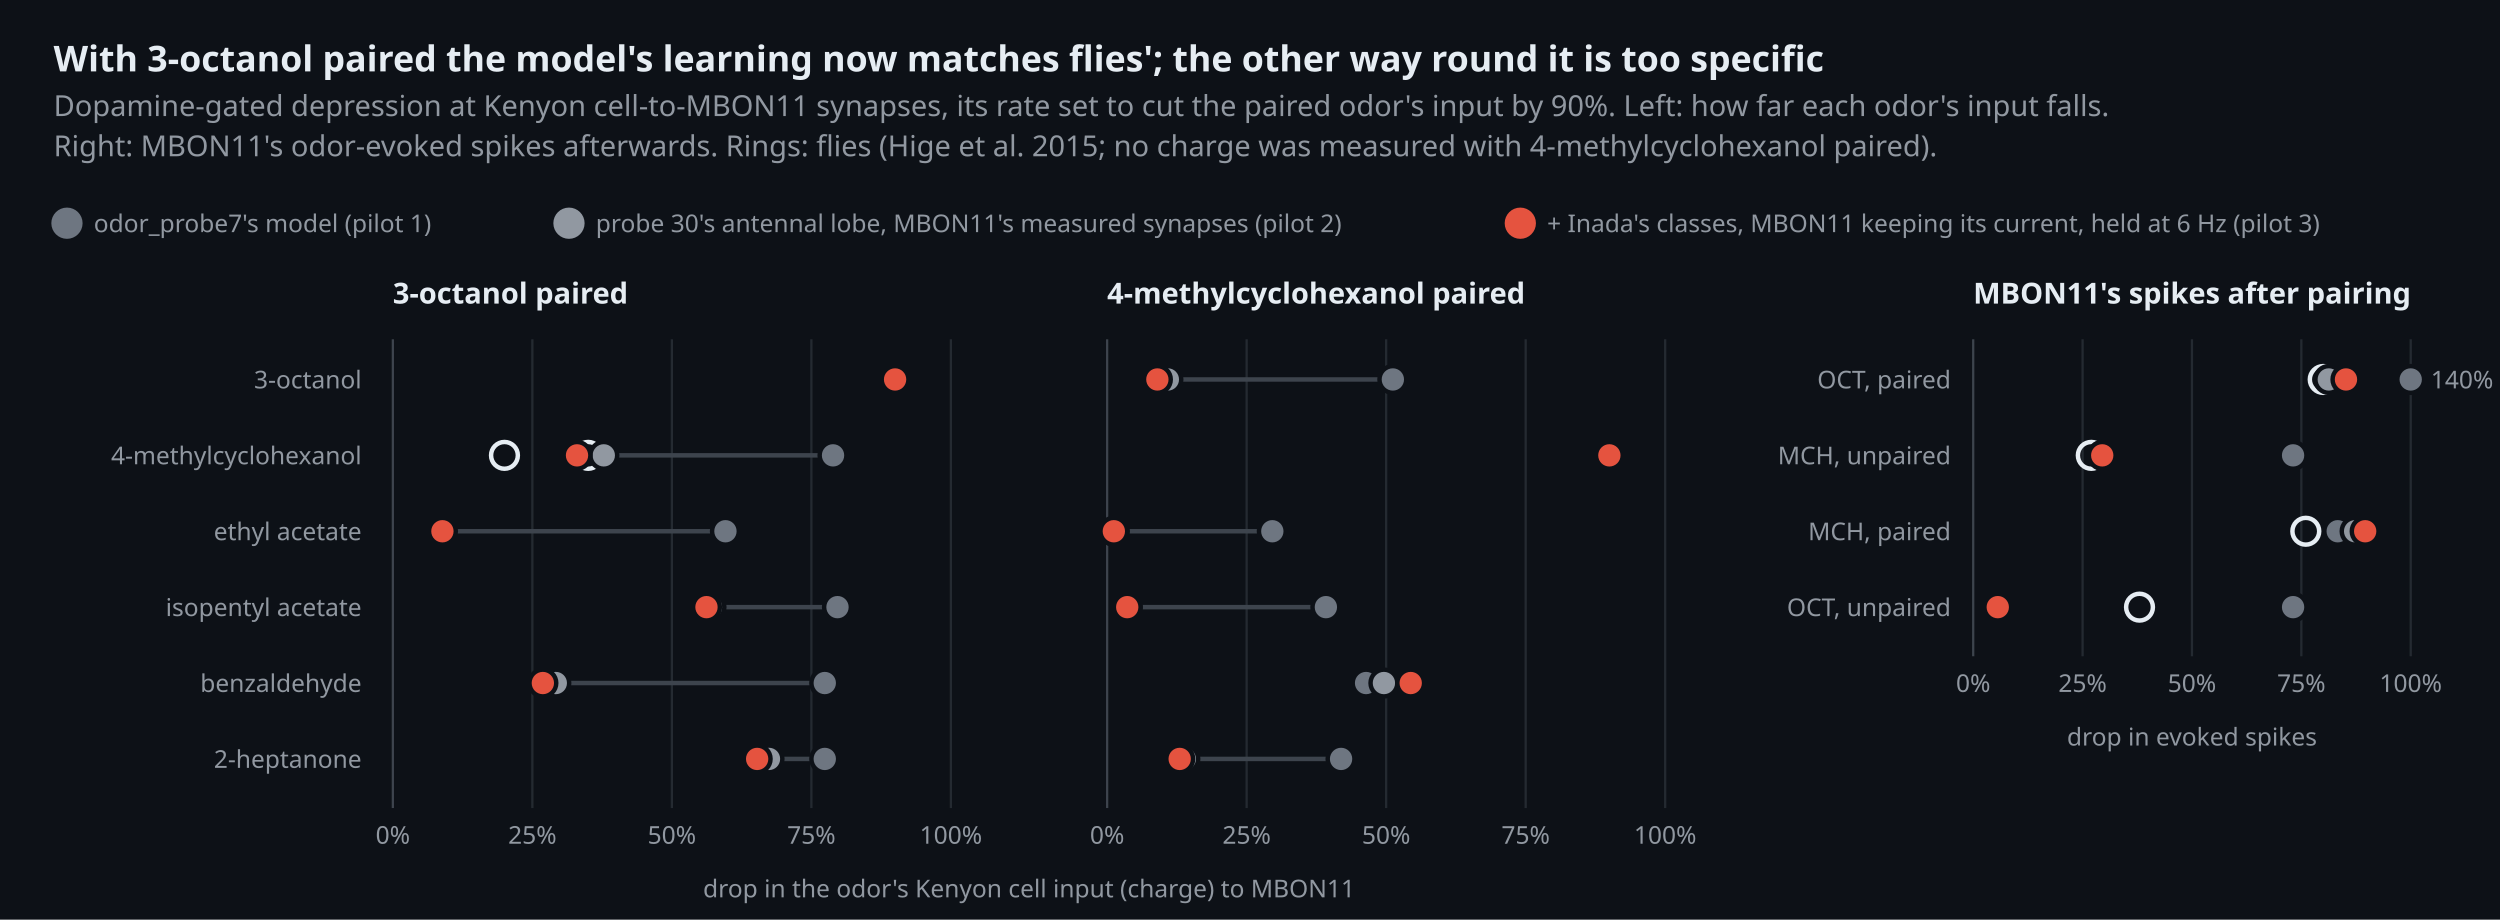
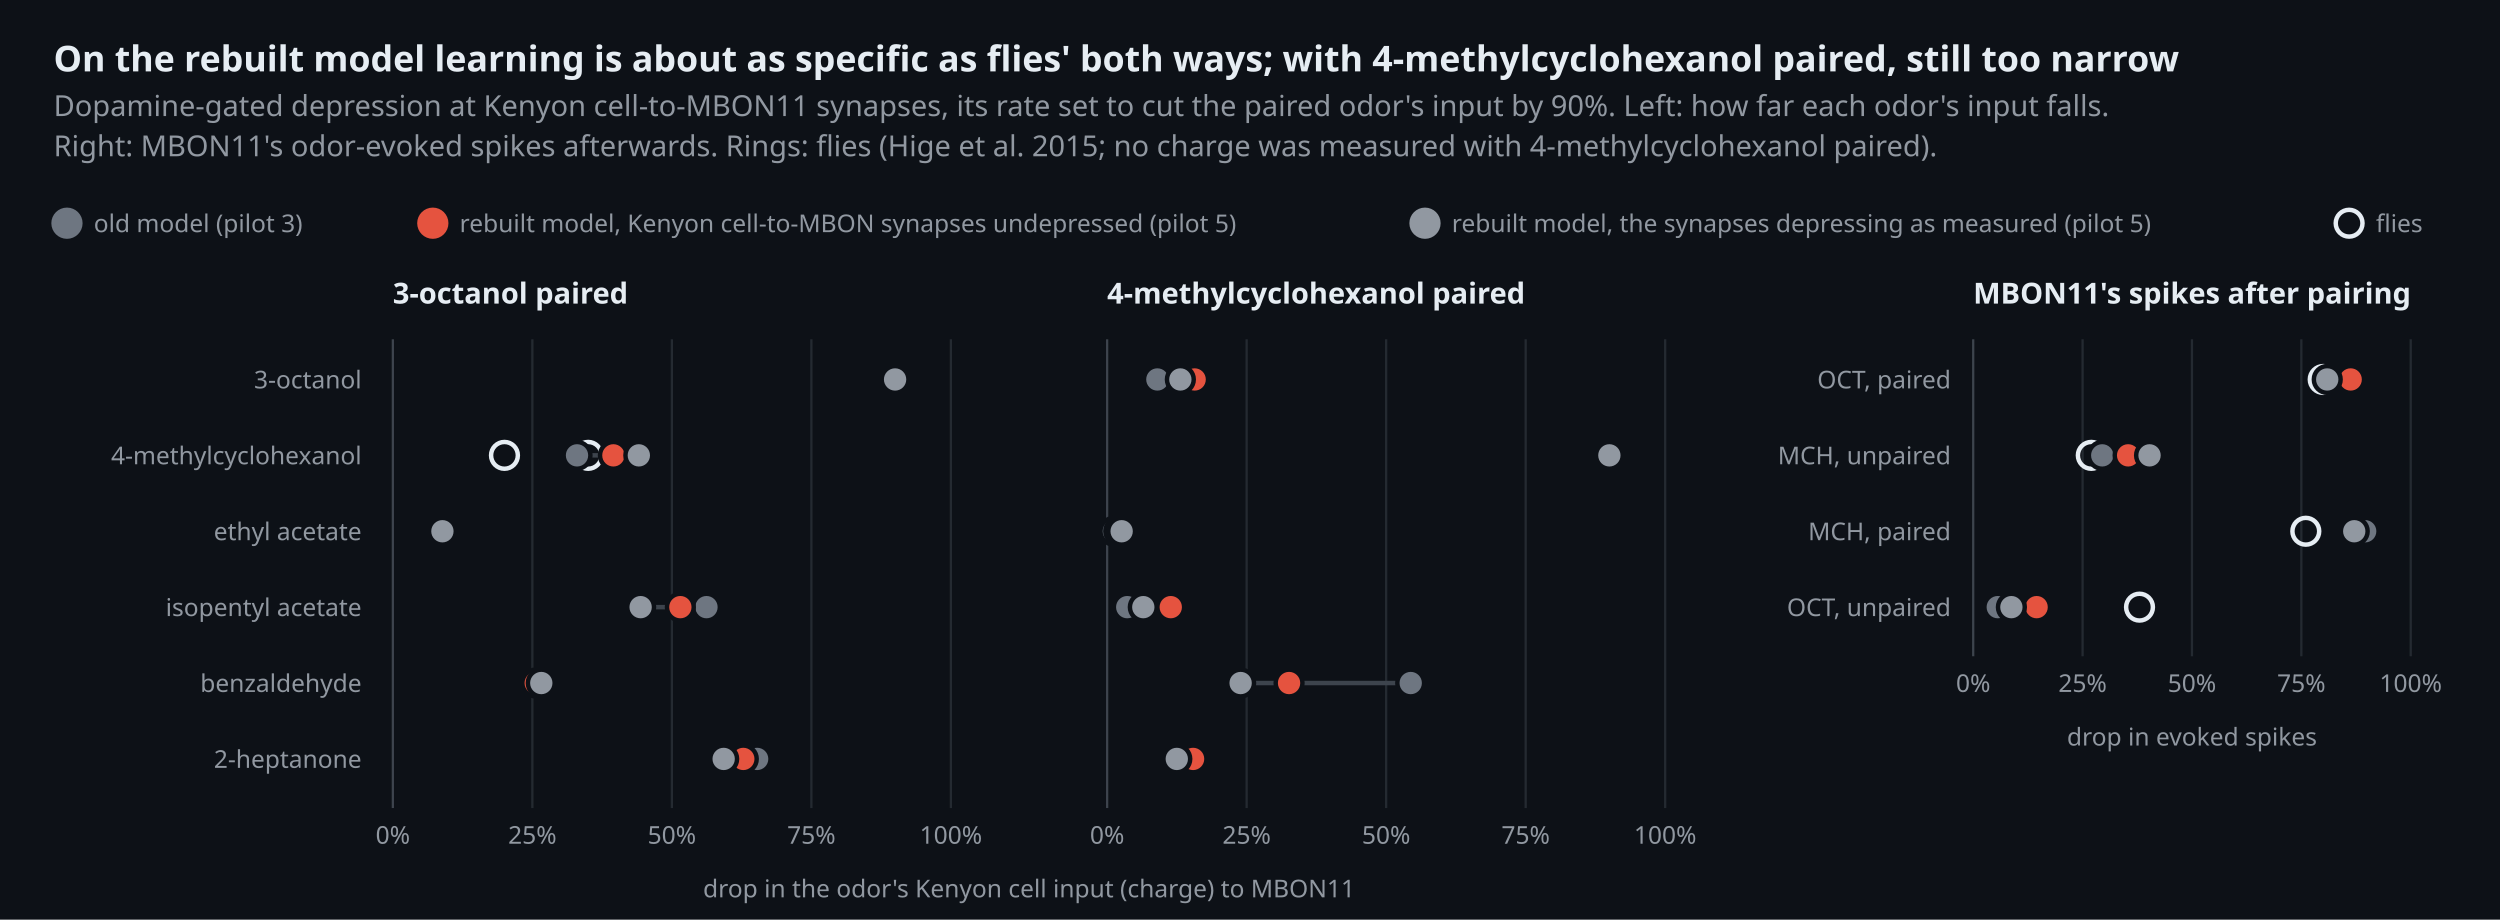
<svg xmlns="http://www.w3.org/2000/svg" width="1120" height="412" viewBox="0 0 1120 412" role="img" aria-labelledby="t">
  <style>
    text { font-family: -apple-system, BlinkMacSystemFont, 'Segoe UI', 'Noto Sans', Helvetica, Arial, sans-serif; }
    .lab { font-size: 16px; font-weight: 600; fill: #e6edf3; }
    .val { font-size: 13px; font-weight: 600; fill: #e6edf3; }
    .note { font-size: 13px; fill: #9198a1; }
    .tick { font-size: 11px; fill: #9198a1; }
    </style>
  <rect width="1120" height="412" fill="#0d1117" />
-   <text x="24.0" y="32.0" class="lab" text-anchor="start">With 3-octanol paired the model's learning now matches flies'; the other way round it is too specific</text>
+   <text x="24.0" y="32.0" class="lab" text-anchor="start">On the rebuilt model learning is about as specific as flies' both ways; with 4-methylcyclohexanol paired, still too narrow</text>
  <text x="24.0" y="52.0" class="note" text-anchor="start">Dopamine-gated depression at Kenyon cell-to-MBON11 synapses, its rate set to cut the paired odor's input by 90%. Left: how far each odor's input falls.</text>
  <text x="24.0" y="70.0" class="note" text-anchor="start">Right: MBON11's odor-evoked spikes afterwards. Rings: flies (Hige et al. 2015; no charge was measured with 4-methylcyclohexanol paired).</text>
  <circle cx="30" cy="100" r="6" fill="#6e7681" stroke="#6e7681" stroke-width="2" />
-   <text x="42.0" y="104.0" class="tick" text-anchor="start">odor_probe7's model (pilot 1)</text>
-   <circle cx="254.9" cy="100" r="6" fill="#9198a1" stroke="#9198a1" stroke-width="2" />
-   <text x="266.9" y="104.0" class="tick" text-anchor="start">probe 30's antennal lobe, MBON11's measured synapses (pilot 2)</text>
-   <circle cx="681.1" cy="100" r="6" fill="#e5533f" stroke="#e5533f" stroke-width="2" />
-   <text x="693.1" y="104.0" class="tick" text-anchor="start">+ Inada's classes, MBON11 keeping its current, held at 6 Hz (pilot 3)</text>
-   <circle cx="1150.0" cy="100" r="6" fill="none" stroke="#e6edf3" stroke-width="2" />
-   <text x="1162.0" y="104.0" class="tick" text-anchor="start">flies</text>
+   <text x="42.0" y="104.0" class="tick" text-anchor="start">old model (pilot 3)</text>
+   <circle cx="193.9" cy="100" r="6" fill="#e5533f" stroke="#e5533f" stroke-width="2" />
+   <text x="205.9" y="104.0" class="tick" text-anchor="start">rebuilt model, Kenyon cell-to-MBON synapses undepressed (pilot 5)</text>
+   <circle cx="638.4" cy="100" r="6" fill="#9198a1" stroke="#9198a1" stroke-width="2" />
+   <text x="650.4" y="104.0" class="tick" text-anchor="start">rebuilt model, the synapses depressing as measured (pilot 5)</text>
+   <circle cx="1052.4" cy="100" r="6" fill="none" stroke="#e6edf3" stroke-width="2" />
+   <text x="1064.4" y="104.0" class="tick" text-anchor="start">flies</text>
  <text x="176.0" y="136.0" class="val" text-anchor="start">3-octanol paired</text>
  <line x1="176.0" y1="152" x2="176.0" y2="362" stroke="#3d444d" stroke-opacity="1" />
  <text x="176.0" y="378.0" class="tick" text-anchor="middle">0%</text>
  <line x1="238.5" y1="152" x2="238.5" y2="362" stroke="#3d444d" stroke-opacity="0.5" />
  <text x="238.5" y="378.0" class="tick" text-anchor="middle">25%</text>
  <line x1="301.0" y1="152" x2="301.0" y2="362" stroke="#3d444d" stroke-opacity="0.5" />
  <text x="301.0" y="378.0" class="tick" text-anchor="middle">50%</text>
  <line x1="363.5" y1="152" x2="363.5" y2="362" stroke="#3d444d" stroke-opacity="0.5" />
  <text x="363.5" y="378.0" class="tick" text-anchor="middle">75%</text>
  <line x1="426.0" y1="152" x2="426.0" y2="362" stroke="#3d444d" stroke-opacity="0.5" />
  <text x="426.0" y="378.0" class="tick" text-anchor="middle">100%</text>
  <text x="162.0" y="174.0" class="tick" text-anchor="end">3-octanol</text>
  <line x1="401.0" y1="170" x2="401.0" y2="170" stroke="#3d444d" stroke-width="2" />
  <circle cx="401.0" cy="170.0" r="6" fill="#6e7681" stroke="#0d1117" stroke-width="2" />
+   <circle cx="401.0" cy="170.0" r="6" fill="#e5533f" stroke="#0d1117" stroke-width="2" />
  <circle cx="401.0" cy="170.0" r="6" fill="#9198a1" stroke="#0d1117" stroke-width="2" />
-   <circle cx="401.0" cy="170.0" r="6" fill="#e5533f" stroke="#0d1117" stroke-width="2" />
  <text x="162.0" y="208.0" class="tick" text-anchor="end">4-methylcyclohexanol</text>
-   <line x1="258.5" y1="204" x2="373.2" y2="204" stroke="#3d444d" stroke-width="2" />
+   <line x1="258.5" y1="204" x2="286.2" y2="204" stroke="#3d444d" stroke-width="2" />
  <circle cx="226.0" cy="204.0" r="6" fill="none" stroke="#e6edf3" stroke-width="2" />
  <circle cx="263.5" cy="204.0" r="6" fill="none" stroke="#e6edf3" stroke-width="2" />
-   <circle cx="373.2" cy="204.0" r="6" fill="#6e7681" stroke="#0d1117" stroke-width="2" />
-   <circle cx="270.5" cy="204.0" r="6" fill="#9198a1" stroke="#0d1117" stroke-width="2" />
-   <circle cx="258.5" cy="204.0" r="6" fill="#e5533f" stroke="#0d1117" stroke-width="2" />
+   <circle cx="258.5" cy="204.0" r="6" fill="#6e7681" stroke="#0d1117" stroke-width="2" />
+   <circle cx="274.8" cy="204.0" r="6" fill="#e5533f" stroke="#0d1117" stroke-width="2" />
+   <circle cx="286.2" cy="204.0" r="6" fill="#9198a1" stroke="#0d1117" stroke-width="2" />
  <text x="162.0" y="242.0" class="tick" text-anchor="end">ethyl acetate</text>
-   <line x1="197.8" y1="238" x2="325.0" y2="238" stroke="#3d444d" stroke-width="2" />
-   <circle cx="325.0" cy="238.0" r="6" fill="#6e7681" stroke="#0d1117" stroke-width="2" />
-   <circle cx="197.8" cy="238.0" r="6" fill="#9198a1" stroke="#0d1117" stroke-width="2" />
-   <circle cx="198.2" cy="238.0" r="6" fill="#e5533f" stroke="#0d1117" stroke-width="2" />
+   <line x1="198.2" y1="238" x2="198.8" y2="238" stroke="#3d444d" stroke-width="2" />
+   <circle cx="198.2" cy="238.0" r="6" fill="#6e7681" stroke="#0d1117" stroke-width="2" />
+   <circle cx="198.8" cy="238.0" r="6" fill="#e5533f" stroke="#0d1117" stroke-width="2" />
+   <circle cx="198.2" cy="238.0" r="6" fill="#9198a1" stroke="#0d1117" stroke-width="2" />
  <text x="162.0" y="276.0" class="tick" text-anchor="end">isopentyl acetate</text>
-   <line x1="316.5" y1="272" x2="375.2" y2="272" stroke="#3d444d" stroke-width="2" />
-   <circle cx="375.2" cy="272.0" r="6" fill="#6e7681" stroke="#0d1117" stroke-width="2" />
-   <circle cx="318.5" cy="272.0" r="6" fill="#9198a1" stroke="#0d1117" stroke-width="2" />
-   <circle cx="316.5" cy="272.0" r="6" fill="#e5533f" stroke="#0d1117" stroke-width="2" />
+   <line x1="287.0" y1="272" x2="316.5" y2="272" stroke="#3d444d" stroke-width="2" />
+   <circle cx="316.5" cy="272.0" r="6" fill="#6e7681" stroke="#0d1117" stroke-width="2" />
+   <circle cx="304.8" cy="272.0" r="6" fill="#e5533f" stroke="#0d1117" stroke-width="2" />
+   <circle cx="287.0" cy="272.0" r="6" fill="#9198a1" stroke="#0d1117" stroke-width="2" />
  <text x="162.0" y="310.0" class="tick" text-anchor="end">benzaldehyde</text>
-   <line x1="243.2" y1="306" x2="369.5" y2="306" stroke="#3d444d" stroke-width="2" />
-   <circle cx="369.5" cy="306.0" r="6" fill="#6e7681" stroke="#0d1117" stroke-width="2" />
-   <circle cx="249.0" cy="306.0" r="6" fill="#9198a1" stroke="#0d1117" stroke-width="2" />
-   <circle cx="243.2" cy="306.0" r="6" fill="#e5533f" stroke="#0d1117" stroke-width="2" />
+   <line x1="240.0" y1="306" x2="243.2" y2="306" stroke="#3d444d" stroke-width="2" />
+   <circle cx="243.2" cy="306.0" r="6" fill="#6e7681" stroke="#0d1117" stroke-width="2" />
+   <circle cx="240.0" cy="306.0" r="6" fill="#e5533f" stroke="#0d1117" stroke-width="2" />
+   <circle cx="242.5" cy="306.0" r="6" fill="#9198a1" stroke="#0d1117" stroke-width="2" />
  <text x="162.0" y="344.0" class="tick" text-anchor="end">2-heptanone</text>
-   <line x1="339.2" y1="340" x2="369.5" y2="340" stroke="#3d444d" stroke-width="2" />
-   <circle cx="369.5" cy="340.0" r="6" fill="#6e7681" stroke="#0d1117" stroke-width="2" />
-   <circle cx="344.5" cy="340.0" r="6" fill="#9198a1" stroke="#0d1117" stroke-width="2" />
-   <circle cx="339.2" cy="340.0" r="6" fill="#e5533f" stroke="#0d1117" stroke-width="2" />
+   <line x1="324.2" y1="340" x2="339.2" y2="340" stroke="#3d444d" stroke-width="2" />
+   <circle cx="339.2" cy="340.0" r="6" fill="#6e7681" stroke="#0d1117" stroke-width="2" />
+   <circle cx="333.0" cy="340.0" r="6" fill="#e5533f" stroke="#0d1117" stroke-width="2" />
+   <circle cx="324.2" cy="340.0" r="6" fill="#9198a1" stroke="#0d1117" stroke-width="2" />
  <text x="496.0" y="136.0" class="val" text-anchor="start">4-methylcyclohexanol paired</text>
  <line x1="496.0" y1="152" x2="496.0" y2="362" stroke="#3d444d" stroke-opacity="1" />
  <text x="496.0" y="378.0" class="tick" text-anchor="middle">0%</text>
  <line x1="558.5" y1="152" x2="558.5" y2="362" stroke="#3d444d" stroke-opacity="0.5" />
  <text x="558.5" y="378.0" class="tick" text-anchor="middle">25%</text>
  <line x1="621.0" y1="152" x2="621.0" y2="362" stroke="#3d444d" stroke-opacity="0.5" />
  <text x="621.0" y="378.0" class="tick" text-anchor="middle">50%</text>
  <line x1="683.5" y1="152" x2="683.5" y2="362" stroke="#3d444d" stroke-opacity="0.5" />
  <text x="683.5" y="378.0" class="tick" text-anchor="middle">75%</text>
  <line x1="746.0" y1="152" x2="746.0" y2="362" stroke="#3d444d" stroke-opacity="0.5" />
  <text x="746.0" y="378.0" class="tick" text-anchor="middle">100%</text>
-   <line x1="518.5" y1="170" x2="624.0" y2="170" stroke="#3d444d" stroke-width="2" />
-   <circle cx="624.0" cy="170.0" r="6" fill="#6e7681" stroke="#0d1117" stroke-width="2" />
-   <circle cx="523.2" cy="170.0" r="6" fill="#9198a1" stroke="#0d1117" stroke-width="2" />
-   <circle cx="518.5" cy="170.0" r="6" fill="#e5533f" stroke="#0d1117" stroke-width="2" />
+   <line x1="518.5" y1="170" x2="535.2" y2="170" stroke="#3d444d" stroke-width="2" />
+   <circle cx="518.5" cy="170.0" r="6" fill="#6e7681" stroke="#0d1117" stroke-width="2" />
+   <circle cx="535.2" cy="170.0" r="6" fill="#e5533f" stroke="#0d1117" stroke-width="2" />
+   <circle cx="528.8" cy="170.0" r="6" fill="#9198a1" stroke="#0d1117" stroke-width="2" />
  <line x1="721.0" y1="204" x2="721.0" y2="204" stroke="#3d444d" stroke-width="2" />
  <circle cx="721.0" cy="204.0" r="6" fill="#6e7681" stroke="#0d1117" stroke-width="2" />
+   <circle cx="721.0" cy="204.0" r="6" fill="#e5533f" stroke="#0d1117" stroke-width="2" />
  <circle cx="721.0" cy="204.0" r="6" fill="#9198a1" stroke="#0d1117" stroke-width="2" />
-   <circle cx="721.0" cy="204.0" r="6" fill="#e5533f" stroke="#0d1117" stroke-width="2" />
-   <line x1="499.0" y1="238" x2="570.0" y2="238" stroke="#3d444d" stroke-width="2" />
-   <circle cx="570.0" cy="238.0" r="6" fill="#6e7681" stroke="#0d1117" stroke-width="2" />
-   <circle cx="499.2" cy="238.0" r="6" fill="#9198a1" stroke="#0d1117" stroke-width="2" />
-   <circle cx="499.0" cy="238.0" r="6" fill="#e5533f" stroke="#0d1117" stroke-width="2" />
-   <line x1="505.0" y1="272" x2="594.0" y2="272" stroke="#3d444d" stroke-width="2" />
-   <circle cx="594.0" cy="272.0" r="6" fill="#6e7681" stroke="#0d1117" stroke-width="2" />
-   <circle cx="505.0" cy="272.0" r="6" fill="#9198a1" stroke="#0d1117" stroke-width="2" />
-   <circle cx="505.0" cy="272.0" r="6" fill="#e5533f" stroke="#0d1117" stroke-width="2" />
-   <line x1="612.0" y1="306" x2="632.0" y2="306" stroke="#3d444d" stroke-width="2" />
-   <circle cx="612.0" cy="306.0" r="6" fill="#6e7681" stroke="#0d1117" stroke-width="2" />
-   <circle cx="620.0" cy="306.0" r="6" fill="#9198a1" stroke="#0d1117" stroke-width="2" />
-   <circle cx="632.0" cy="306.0" r="6" fill="#e5533f" stroke="#0d1117" stroke-width="2" />
-   <line x1="528.5" y1="340" x2="600.8" y2="340" stroke="#3d444d" stroke-width="2" />
-   <circle cx="600.8" cy="340.0" r="6" fill="#6e7681" stroke="#0d1117" stroke-width="2" />
-   <circle cx="530.8" cy="340.0" r="6" fill="#9198a1" stroke="#0d1117" stroke-width="2" />
-   <circle cx="528.5" cy="340.0" r="6" fill="#e5533f" stroke="#0d1117" stroke-width="2" />
+   <line x1="499.0" y1="238" x2="502.5" y2="238" stroke="#3d444d" stroke-width="2" />
+   <circle cx="499.0" cy="238.0" r="6" fill="#6e7681" stroke="#0d1117" stroke-width="2" />
+   <circle cx="501.2" cy="238.0" r="6" fill="#e5533f" stroke="#0d1117" stroke-width="2" />
+   <circle cx="502.5" cy="238.0" r="6" fill="#9198a1" stroke="#0d1117" stroke-width="2" />
+   <line x1="505.0" y1="272" x2="524.5" y2="272" stroke="#3d444d" stroke-width="2" />
+   <circle cx="505.0" cy="272.0" r="6" fill="#6e7681" stroke="#0d1117" stroke-width="2" />
+   <circle cx="524.5" cy="272.0" r="6" fill="#e5533f" stroke="#0d1117" stroke-width="2" />
+   <circle cx="512.2" cy="272.0" r="6" fill="#9198a1" stroke="#0d1117" stroke-width="2" />
+   <line x1="555.8" y1="306" x2="632.0" y2="306" stroke="#3d444d" stroke-width="2" />
+   <circle cx="632.0" cy="306.0" r="6" fill="#6e7681" stroke="#0d1117" stroke-width="2" />
+   <circle cx="577.5" cy="306.0" r="6" fill="#e5533f" stroke="#0d1117" stroke-width="2" />
+   <circle cx="555.8" cy="306.0" r="6" fill="#9198a1" stroke="#0d1117" stroke-width="2" />
+   <line x1="527.2" y1="340" x2="534.5" y2="340" stroke="#3d444d" stroke-width="2" />
+   <circle cx="528.5" cy="340.0" r="6" fill="#6e7681" stroke="#0d1117" stroke-width="2" />
+   <circle cx="534.5" cy="340.0" r="6" fill="#e5533f" stroke="#0d1117" stroke-width="2" />
+   <circle cx="527.2" cy="340.0" r="6" fill="#9198a1" stroke="#0d1117" stroke-width="2" />
  <text x="884.0" y="136.0" class="val" text-anchor="start">MBON11's spikes after pairing</text>
  <line x1="884.0" y1="152" x2="884.0" y2="294" stroke="#3d444d" stroke-opacity="1" />
  <text x="884.0" y="310.0" class="tick" text-anchor="middle">0%</text>
  <line x1="933.0" y1="152" x2="933.0" y2="294" stroke="#3d444d" stroke-opacity="0.5" />
  <text x="933.0" y="310.0" class="tick" text-anchor="middle">25%</text>
  <line x1="982.0" y1="152" x2="982.0" y2="294" stroke="#3d444d" stroke-opacity="0.5" />
  <text x="982.0" y="310.0" class="tick" text-anchor="middle">50%</text>
  <line x1="1031.0" y1="152" x2="1031.0" y2="294" stroke="#3d444d" stroke-opacity="0.5" />
  <text x="1031.0" y="310.0" class="tick" text-anchor="middle">75%</text>
  <line x1="1080.0" y1="152" x2="1080.0" y2="294" stroke="#3d444d" stroke-opacity="0.5" />
  <text x="1080.0" y="310.0" class="tick" text-anchor="middle">100%</text>
  <text x="874.0" y="174.0" class="tick" text-anchor="end">OCT, paired</text>
  <circle cx="1040.8" cy="170.0" r="6" fill="none" stroke="#e6edf3" stroke-width="2" />
-   <circle cx="1080.0" cy="170.0" r="6" fill="#6e7681" stroke="#0d1117" stroke-width="2" />
-   <text x="1089.0" y="174.0" class="tick" text-anchor="start">140%</text>
-   <circle cx="1043.3" cy="170.0" r="6" fill="#9198a1" stroke="#0d1117" stroke-width="2" />
-   <circle cx="1051.0" cy="170.0" r="6" fill="#e5533f" stroke="#0d1117" stroke-width="2" />
+   <circle cx="1051.0" cy="170.0" r="6" fill="#6e7681" stroke="#0d1117" stroke-width="2" />
+   <circle cx="1053.1" cy="170.0" r="6" fill="#e5533f" stroke="#0d1117" stroke-width="2" />
+   <circle cx="1042.6" cy="170.0" r="6" fill="#9198a1" stroke="#0d1117" stroke-width="2" />
  <text x="874.0" y="208.0" class="tick" text-anchor="end">MCH, unpaired</text>
  <circle cx="936.9" cy="204.0" r="6" fill="none" stroke="#e6edf3" stroke-width="2" />
-   <circle cx="1027.3" cy="204.0" r="6" fill="#6e7681" stroke="#0d1117" stroke-width="2" />
-   <circle cx="942.2" cy="204.0" r="6" fill="#9198a1" stroke="#0d1117" stroke-width="2" />
-   <circle cx="941.8" cy="204.0" r="6" fill="#e5533f" stroke="#0d1117" stroke-width="2" />
+   <circle cx="941.8" cy="204.0" r="6" fill="#6e7681" stroke="#0d1117" stroke-width="2" />
+   <circle cx="953.4" cy="204.0" r="6" fill="#e5533f" stroke="#0d1117" stroke-width="2" />
+   <circle cx="963.0" cy="204.0" r="6" fill="#9198a1" stroke="#0d1117" stroke-width="2" />
  <text x="874.0" y="242.0" class="tick" text-anchor="end">MCH, paired</text>
  <circle cx="1033.0" cy="238.0" r="6" fill="none" stroke="#e6edf3" stroke-width="2" />
-   <circle cx="1047.3" cy="238.0" r="6" fill="#6e7681" stroke="#0d1117" stroke-width="2" />
-   <circle cx="1055.1" cy="238.0" r="6" fill="#9198a1" stroke="#0d1117" stroke-width="2" />
-   <circle cx="1059.6" cy="238.0" r="6" fill="#e5533f" stroke="#0d1117" stroke-width="2" />
+   <circle cx="1059.6" cy="238.0" r="6" fill="#6e7681" stroke="#0d1117" stroke-width="2" />
+   <circle cx="1053.9" cy="238.0" r="6" fill="#e5533f" stroke="#0d1117" stroke-width="2" />
+   <circle cx="1054.7" cy="238.0" r="6" fill="#9198a1" stroke="#0d1117" stroke-width="2" />
  <text x="874.0" y="276.0" class="tick" text-anchor="end">OCT, unpaired</text>
  <circle cx="958.5" cy="272.0" r="6" fill="none" stroke="#e6edf3" stroke-width="2" />
-   <circle cx="1027.3" cy="272.0" r="6" fill="#6e7681" stroke="#0d1117" stroke-width="2" />
-   <circle cx="894.8" cy="272.0" r="6" fill="#9198a1" stroke="#0d1117" stroke-width="2" />
-   <circle cx="895.0" cy="272.0" r="6" fill="#e5533f" stroke="#0d1117" stroke-width="2" />
+   <circle cx="895.0" cy="272.0" r="6" fill="#6e7681" stroke="#0d1117" stroke-width="2" />
+   <circle cx="912.4" cy="272.0" r="6" fill="#e5533f" stroke="#0d1117" stroke-width="2" />
+   <circle cx="901.1" cy="272.0" r="6" fill="#9198a1" stroke="#0d1117" stroke-width="2" />
  <text x="461.0" y="402.0" class="tick" text-anchor="middle">drop in the odor's Kenyon cell input (charge) to MBON11</text>
  <text x="982.0" y="334.0" class="tick" text-anchor="middle">drop in evoked spikes</text>
</svg>
